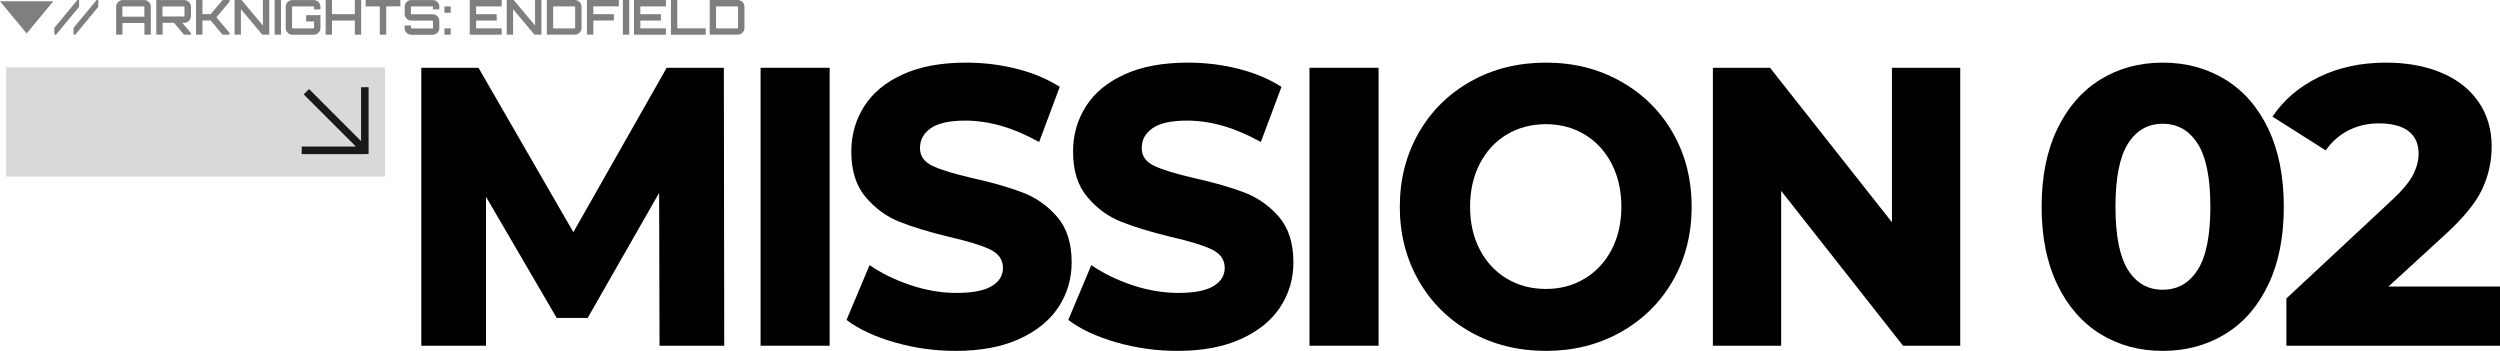
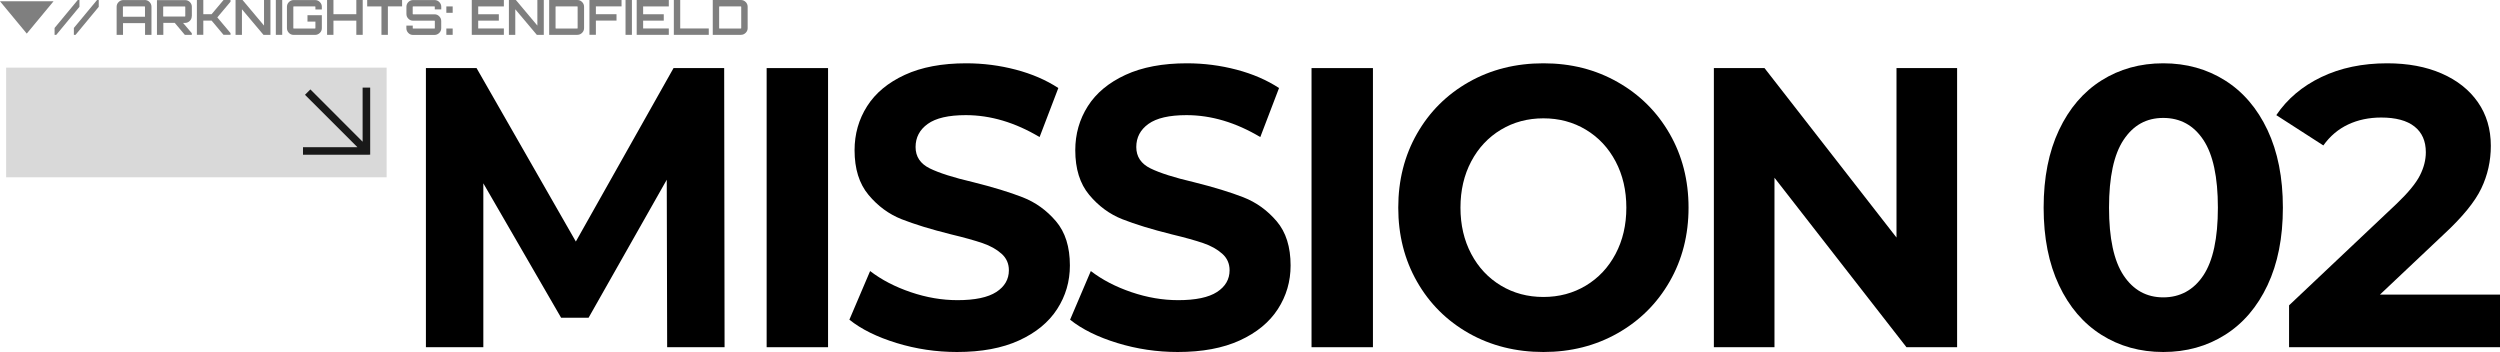
- <svg xmlns="http://www.w3.org/2000/svg" id="Layer_2" data-name="Layer 2" viewBox="0 0 503.73 70.7">
+ <svg xmlns="http://www.w3.org/2000/svg" id="Layer_2" data-name="Layer 2" viewBox="0 0 501.57 70.62">
  <g id="_图层_1" data-name="图层 1">
    <g>
      <g>
-         <path d="M132.81,38.86l-14.4,25.2h-6.24l-14.24-24.4v30h-13.04V13.66h11.52l19.12,33.12,18.8-33.12h11.52l.08,56h-13.04l-.08-30.8Z" />
-         <path d="M167.17,13.66v56h-13.92V13.66h13.92Z" />
-         <path d="M180.25,68.98c-4-1.15-7.23-2.65-9.68-4.52l4.64-11.04c2.4,1.65,5.16,3,8.28,4.04,3.12,1.04,6.2,1.56,9.24,1.56,3.2,0,5.56-.45,7.08-1.36,1.52-.91,2.28-2.13,2.28-3.68,0-1.65-.87-2.89-2.6-3.72-1.73-.83-4.47-1.67-8.2-2.52-4.16-1.01-7.53-2.04-10.12-3.08-2.59-1.04-4.84-2.69-6.76-4.96-1.92-2.27-2.88-5.32-2.88-9.16,0-3.36.87-6.4,2.6-9.12,1.73-2.72,4.33-4.87,7.8-6.44,3.47-1.57,7.71-2.36,12.72-2.36,3.52,0,6.92.41,10.2,1.24,3.28.83,6.17,2.04,8.68,3.64l-4.16,11.12c-5.12-2.88-10.08-4.32-14.88-4.32-3.15,0-5.45.51-6.92,1.52-1.47,1.01-2.2,2.35-2.2,4s.84,2.8,2.52,3.6,4.39,1.63,8.12,2.48c4.05.91,7.43,1.88,10.12,2.92,2.69,1.04,5,2.68,6.92,4.92s2.88,5.28,2.88,9.12c0,3.31-.88,6.31-2.64,9-1.76,2.69-4.4,4.84-7.92,6.44-3.52,1.6-7.79,2.4-12.8,2.4-4.21,0-8.32-.57-12.32-1.72Z" />
-         <path d="M224.93,68.98c-4-1.15-7.23-2.65-9.68-4.52l4.64-11.04c2.4,1.65,5.16,3,8.28,4.04,3.12,1.04,6.2,1.56,9.24,1.56,3.2,0,5.56-.45,7.08-1.36,1.52-.91,2.28-2.13,2.28-3.68,0-1.65-.87-2.89-2.6-3.72-1.73-.83-4.47-1.67-8.2-2.52-4.16-1.01-7.53-2.04-10.12-3.08-2.59-1.04-4.84-2.69-6.76-4.96-1.92-2.27-2.88-5.32-2.88-9.16,0-3.36.87-6.4,2.6-9.12,1.73-2.72,4.33-4.87,7.8-6.44,3.47-1.57,7.71-2.36,12.72-2.36,3.52,0,6.92.41,10.2,1.24,3.28.83,6.17,2.04,8.68,3.64l-4.16,11.12c-5.12-2.88-10.08-4.32-14.88-4.32-3.15,0-5.45.51-6.92,1.52-1.47,1.01-2.2,2.35-2.2,4s.84,2.8,2.52,3.6,4.39,1.63,8.12,2.48c4.05.91,7.43,1.88,10.12,2.92,2.69,1.04,5,2.68,6.92,4.92s2.88,5.28,2.88,9.12c0,3.31-.88,6.31-2.64,9-1.76,2.69-4.4,4.84-7.92,6.44-3.52,1.6-7.79,2.4-12.8,2.4-4.21,0-8.32-.57-12.32-1.72Z" />
-         <path d="M277.77,13.66v56h-13.92V13.66h13.92Z" />
-         <path d="M296.37,66.94c-4.48-2.51-7.99-5.97-10.52-10.4-2.53-4.43-3.8-9.39-3.8-14.88s1.27-10.45,3.8-14.88c2.53-4.43,6.04-7.89,10.52-10.4,4.48-2.51,9.52-3.76,15.12-3.76s10.56,1.25,15.04,3.76c4.48,2.51,7.99,5.96,10.52,10.36s3.8,9.37,3.8,14.92-1.27,10.52-3.8,14.92-6.04,7.85-10.52,10.36-9.49,3.76-15.04,3.76-10.64-1.25-15.12-3.76ZM319.29,56.14c2.32-1.39,4.13-3.33,5.44-5.84,1.31-2.51,1.96-5.39,1.96-8.64s-.65-6.15-1.96-8.68c-1.31-2.53-3.12-4.49-5.44-5.88-2.32-1.39-4.92-2.08-7.8-2.08s-5.56.69-7.88,2.08-4.13,3.35-5.44,5.88c-1.31,2.53-1.96,5.43-1.96,8.68s.65,6.13,1.96,8.64c1.31,2.51,3.12,4.45,5.44,5.84s4.95,2.08,7.88,2.08,5.48-.69,7.8-2.08Z" />
-         <path d="M394.97,69.66h-11.52l-24.56-31.2v31.2h-13.76V13.66h11.52l24.56,31.12V13.66h13.76v56Z" />
-         <path d="M423.21,67.3c-3.68-2.27-6.57-5.59-8.68-9.96-2.11-4.37-3.16-9.6-3.16-15.68s1.05-11.31,3.16-15.68c2.11-4.37,5-7.69,8.68-9.96,3.68-2.27,7.87-3.4,12.56-3.4s8.89,1.13,12.6,3.4c3.71,2.27,6.6,5.59,8.68,9.96s3.12,9.6,3.12,15.68-1.04,11.31-3.12,15.68c-2.08,4.37-4.97,7.69-8.68,9.96-3.71,2.27-7.91,3.4-12.6,3.4s-8.88-1.13-12.56-3.4ZM442.81,54.38c1.71-2.67,2.56-6.91,2.56-12.72s-.85-10.05-2.56-12.72c-1.71-2.67-4.05-4-7.04-4s-5.32,1.33-7,4-2.52,6.91-2.52,12.72.84,10.05,2.52,12.72c1.68,2.67,4.01,4,7,4s5.33-1.33,7.04-4Z" />
-         <path d="M503.73,69.66h-43.04v-9.52l21.2-19.76c2.13-1.97,3.57-3.69,4.32-5.16.75-1.47,1.12-2.89,1.12-4.28,0-1.97-.68-3.48-2.04-4.52-1.36-1.04-3.35-1.56-5.96-1.56-2.19,0-4.2.45-6.04,1.36-1.84.91-3.4,2.27-4.68,4.08l-10.72-6.8c2.24-3.36,5.35-6.01,9.32-7.96,3.97-1.95,8.49-2.92,13.56-2.92,4.21,0,7.93.68,11.16,2.04,3.23,1.36,5.72,3.32,7.48,5.88,1.76,2.56,2.64,5.55,2.64,8.96,0,3.04-.64,5.92-1.92,8.64-1.28,2.72-3.76,5.76-7.44,9.12l-11.44,10.48h22.48v11.92Z" />
+         <path d="M133.77,36.06l-15.68,27.68h-5.52l-15.6-26.96v32.88h-11.52V13.66h10.16l19.92,34.8,19.6-34.8h10.16l.08,56h-11.52l-.08-33.6Z" />
+         <path d="M166.13,13.66v56h-12.32V13.66h12.32Z" />
+         <path d="M179.89,68.82c-3.92-1.2-7.08-2.76-9.48-4.68l4.16-9.76c2.29,1.76,5.01,3.17,8.16,4.24,3.15,1.07,6.27,1.6,9.36,1.6,3.52,0,6.12-.55,7.8-1.64,1.68-1.09,2.52-2.55,2.52-4.36,0-1.33-.49-2.44-1.48-3.32-.99-.88-2.25-1.59-3.8-2.12-1.55-.53-3.65-1.12-6.32-1.76-4.05-1.01-7.36-2.03-9.92-3.04-2.56-1.01-4.77-2.64-6.64-4.88-1.87-2.24-2.8-5.23-2.8-8.96,0-3.25.84-6.2,2.52-8.84,1.68-2.64,4.2-4.73,7.56-6.28s7.47-2.32,12.32-2.32c3.41,0,6.73.43,9.96,1.28,3.23.85,6.07,2.08,8.52,3.68l-3.76,9.84c-4.91-2.93-9.84-4.4-14.8-4.4-3.47,0-6.01.59-7.64,1.76-1.63,1.17-2.44,2.72-2.44,4.64s.95,3.35,2.84,4.28c1.89.93,4.79,1.85,8.68,2.76,4.05,1.01,7.37,2.03,9.96,3.04,2.59,1.01,4.81,2.61,6.68,4.8,1.87,2.19,2.8,5.15,2.8,8.88,0,3.2-.85,6.12-2.56,8.76-1.71,2.64-4.25,4.73-7.64,6.28-3.39,1.55-7.53,2.32-12.44,2.32-4.16,0-8.2-.6-12.12-1.8Z" />
+         <path d="M224.17,68.82c-3.92-1.2-7.08-2.76-9.48-4.68l4.16-9.76c2.29,1.76,5.01,3.17,8.16,4.24,3.15,1.07,6.27,1.6,9.36,1.6,3.52,0,6.12-.55,7.8-1.64,1.68-1.09,2.52-2.55,2.52-4.36,0-1.33-.49-2.44-1.48-3.32-.99-.88-2.25-1.59-3.8-2.12-1.55-.53-3.65-1.12-6.32-1.76-4.05-1.01-7.36-2.03-9.92-3.04-2.56-1.01-4.77-2.64-6.64-4.88-1.87-2.24-2.8-5.23-2.8-8.96,0-3.25.84-6.2,2.52-8.84,1.68-2.64,4.2-4.73,7.56-6.28s7.47-2.32,12.32-2.32c3.41,0,6.73.43,9.96,1.28,3.23.85,6.07,2.08,8.52,3.68l-3.76,9.84c-4.91-2.93-9.84-4.4-14.8-4.4-3.47,0-6.01.59-7.64,1.76-1.63,1.17-2.44,2.72-2.44,4.64s.95,3.35,2.84,4.28c1.89.93,4.79,1.85,8.68,2.76,4.05,1.01,7.37,2.03,9.96,3.04,2.59,1.01,4.81,2.61,6.68,4.8,1.87,2.19,2.8,5.15,2.8,8.88,0,3.2-.85,6.12-2.56,8.76-1.71,2.64-4.25,4.73-7.64,6.28-3.39,1.55-7.53,2.32-12.44,2.32-4.16,0-8.2-.6-12.12-1.8Z" />
+         <path d="M275.45,13.66v56h-12.32V13.66h12.32Z" />
+         <path d="M294.69,66.86c-4.43-2.51-7.89-5.96-10.4-10.36-2.51-4.4-3.76-9.35-3.76-14.84s1.25-10.44,3.76-14.84c2.51-4.4,5.97-7.85,10.4-10.36,4.43-2.51,9.41-3.76,14.96-3.76s10.45,1.25,14.88,3.76c4.43,2.51,7.91,5.96,10.44,10.36,2.53,4.4,3.8,9.35,3.8,14.84s-1.27,10.44-3.8,14.84c-2.53,4.4-6.01,7.85-10.44,10.36-4.43,2.51-9.39,3.76-14.88,3.76s-10.53-1.25-14.96-3.76ZM318.17,57.3c2.53-1.52,4.52-3.64,5.96-6.36,1.44-2.72,2.16-5.81,2.16-9.28s-.72-6.56-2.16-9.28c-1.44-2.72-3.43-4.84-5.96-6.36-2.53-1.52-5.37-2.28-8.52-2.28s-5.99.76-8.52,2.28c-2.53,1.52-4.52,3.64-5.96,6.36-1.44,2.72-2.16,5.81-2.16,9.28s.72,6.56,2.16,9.28c1.44,2.72,3.43,4.84,5.96,6.36,2.53,1.52,5.37,2.28,8.52,2.28s5.99-.76,8.52-2.28Z" />
+         <path d="M392.65,69.66h-10.16l-26.48-34v34h-12.16V13.66h10.16l26.48,34V13.66h12.16v56Z" />
+         <path d="M421.61,67.18c-3.63-2.29-6.47-5.61-8.52-9.96-2.05-4.35-3.08-9.53-3.08-15.56s1.03-11.21,3.08-15.56c2.05-4.35,4.89-7.67,8.52-9.96s7.76-3.44,12.4-3.44,8.77,1.15,12.4,3.44c3.63,2.29,6.47,5.61,8.52,9.96,2.05,4.35,3.08,9.53,3.08,15.56s-1.03,11.21-3.08,15.56c-2.05,4.35-4.89,7.67-8.52,9.96-3.63,2.29-7.76,3.44-12.4,3.44s-8.77-1.15-12.4-3.44ZM442.05,55.26c1.95-2.93,2.92-7.47,2.92-13.6s-.97-10.67-2.92-13.6c-1.95-2.93-4.63-4.4-8.04-4.4s-6.01,1.47-7.96,4.4c-1.95,2.93-2.92,7.47-2.92,13.6s.97,10.67,2.92,13.6c1.95,2.93,4.6,4.4,7.96,4.4s6.09-1.47,8.04-4.4Z" />
+         <path d="M501.57,69.66h-42.32v-8.4l21.6-20.4c2.29-2.19,3.84-4.07,4.64-5.64.8-1.57,1.2-3.13,1.2-4.68,0-2.24-.76-3.96-2.28-5.16-1.52-1.2-3.75-1.8-6.68-1.8-2.45,0-4.67.47-6.64,1.4-1.97.93-3.63,2.33-4.96,4.2l-9.44-6.08c2.19-3.25,5.2-5.8,9.04-7.64,3.84-1.84,8.24-2.76,13.2-2.76,4.16,0,7.8.68,10.92,2.04s5.55,3.28,7.28,5.76c1.73,2.48,2.6,5.4,2.6,8.76,0,3.04-.64,5.89-1.92,8.56-1.28,2.67-3.76,5.71-7.44,9.12l-12.88,12.16h24.08v10.56Z" />
      </g>
      <g>
        <rect x="1.23" y="13.57" width="76.34" height="22" fill="#d9d9d9" />
        <polygon points="72.75 17.57 72.75 28.43 62.27 17.94 61.19 19.02 71.71 29.53 60.79 29.53 60.79 31.05 73.51 31.05 74.27 31.03 74.27 17.57 72.75 17.57" fill="#191919" />
      </g>
      <g>
        <path d="M15.6,0h.34v1.37l-4.65,5.62h-.34v-1.38L15.6,0Z" fill="#7f7f7f" />
        <path d="M19.47,0h.34v1.37l-4.65,5.62h-.34v-1.38L19.47,0Z" fill="#7f7f7f" />
        <path d="M29.03,0c.37,0,.7.13.96.4.26.26.4.57.4.95v5.64h-1.29v-2.35h-4.42v2.35h-1.28V1.36c0-.37.13-.69.4-.95.26-.26.58-.4.95-.4h4.29-.01ZM29.09,3.36V1.36s-.02-.07-.07-.07h-4.29s-.07.02-.07.07v2h4.43Z" fill="#7f7f7f" />
        <path d="M38.47,3.25c0,.37-.13.68-.4.95-.27.26-.59.4-.96.4h-.38l1.75,2.06v.33h-1.4l-2.02-2.4h-2.29v2.4h-1.28V.02h5.64c.37,0,.7.13.96.39.26.26.4.58.4.95v1.88h-.01ZM37.1,3.32s.07-.02.07-.07v-1.88s-.02-.07-.07-.07h-4.29s-.07.02-.07.07v1.88s.02.07.07.07h4.29Z" fill="#7f7f7f" />
        <path d="M46.25,0v.34l-2.65,3.15,2.65,3.15v.34h-1.41l-2.39-2.85h-1.66v2.85h-1.29V0h1.29v2.85h1.66c.16-.2.36-.43.6-.71l1.21-1.44c.22-.26.41-.49.6-.71h1.41-.01Z" fill="#7f7f7f" />
        <path d="M52.97,0h1.29v6.99h-1.4l-4.32-5.13v5.13h-1.28V0h1.4l4.31,5.13V0Z" fill="#7f7f7f" />
        <path d="M55.34,0h1.28v6.99h-1.28V0Z" fill="#7f7f7f" />
        <path d="M64.57,1.9h-1.29v-.54s-.02-.07-.07-.07h-4.29s-.07.02-.07.07v4.29s.02.07.07.07h4.29s.07-.02.07-.07v-1.32h-1.59v-1.28h2.88v2.6c0,.37-.13.69-.4.95-.26.26-.59.4-.96.4h-4.29c-.37,0-.7-.13-.95-.4-.26-.26-.4-.57-.4-.95V1.36c0-.37.13-.69.4-.95.26-.26.58-.4.95-.4h4.29c.37,0,.7.13.96.4.26.26.4.57.4.95v.54Z" fill="#7f7f7f" />
        <path d="M72.77,0v6.99h-1.28v-2.85h-4.59v2.85h-1.28V0h1.28v2.85h4.59V0h1.28Z" fill="#7f7f7f" />
        <path d="M80.67,0v1.28h-2.85v5.71h-1.29V1.29h-2.86V0h7.01-.01Z" fill="#7f7f7f" />
        <path d="M88.52,1.89h-1.29v-.53s-.02-.07-.06-.07h-4.3s-.07.02-.07.07v1.44s.02.07.07.07h4.3c.37,0,.69.13.95.4.26.26.4.57.4.95v1.44c0,.37-.13.69-.4.95-.26.26-.59.4-.95.4h-4.3c-.37,0-.7-.13-.95-.4-.26-.26-.39-.57-.39-.95v-.53h1.28v.53s.02.07.07.07h4.3s.06-.02.06-.07v-1.44s-.02-.07-.06-.07h-4.3c-.37,0-.7-.13-.95-.4-.26-.26-.39-.57-.39-.95v-1.44c0-.37.13-.69.39-.95.26-.26.58-.4.95-.4h4.3c.37,0,.69.13.95.4.26.26.4.57.4.95v.53h-.01Z" fill="#7f7f7f" />
        <path d="M90.82,2.57h-1.27v-1.28h1.27v1.28ZM90.82,5.72v1.27h-1.27v-1.27h1.27Z" fill="#7f7f7f" />
        <path d="M101.09,1.29h-5.15v1.57h4.14v1.28h-4.14v1.57h5.15v1.28h-6.44V0h6.44v1.28h0Z" fill="#7f7f7f" />
        <path d="M107.81,0h1.29v6.99h-1.4l-4.32-5.13v5.13h-1.28V0h1.4l4.31,5.13V0Z" fill="#7f7f7f" />
        <path d="M115.82,0c.37,0,.7.13.96.4.26.26.4.57.4.95v4.29c0,.37-.13.69-.4.95-.26.26-.58.4-.96.4h-5.64V0h5.64ZM115.89,1.36s-.02-.07-.07-.07h-4.29s-.07.02-.07.07v4.29s.02.07.07.07h4.29s.07-.02.07-.07V1.36Z" fill="#7f7f7f" />
        <path d="M124.7,0v1.28h-5.15v1.57h4.14v1.28h-4.14v2.85h-1.29V0h6.44Z" fill="#7f7f7f" />
        <path d="M125.5,0h1.28v6.99h-1.28V0Z" fill="#7f7f7f" />
        <path d="M134.18,1.29h-5.15v1.57h4.14v1.28h-4.14v1.57h5.15v1.28h-6.44V0h6.44v1.28h0Z" fill="#7f7f7f" />
        <path d="M135.19,0h1.28v5.71h5.73v1.28h-7.01V0Z" fill="#7f7f7f" />
        <path d="M148.64,0c.37,0,.7.13.96.4.26.26.4.57.4.95v4.29c0,.37-.13.69-.4.95-.26.26-.58.4-.96.4h-5.64V0h5.64ZM148.71,1.36s-.02-.07-.07-.07h-4.29s-.07.02-.07.07v4.29s.02.07.07.07h4.29s.07-.02.07-.07V1.36Z" fill="#7f7f7f" />
        <path d="M0,.26l5.37,6.48L10.74.26H0Z" fill="#7f7f7f" />
      </g>
    </g>
  </g>
</svg>
